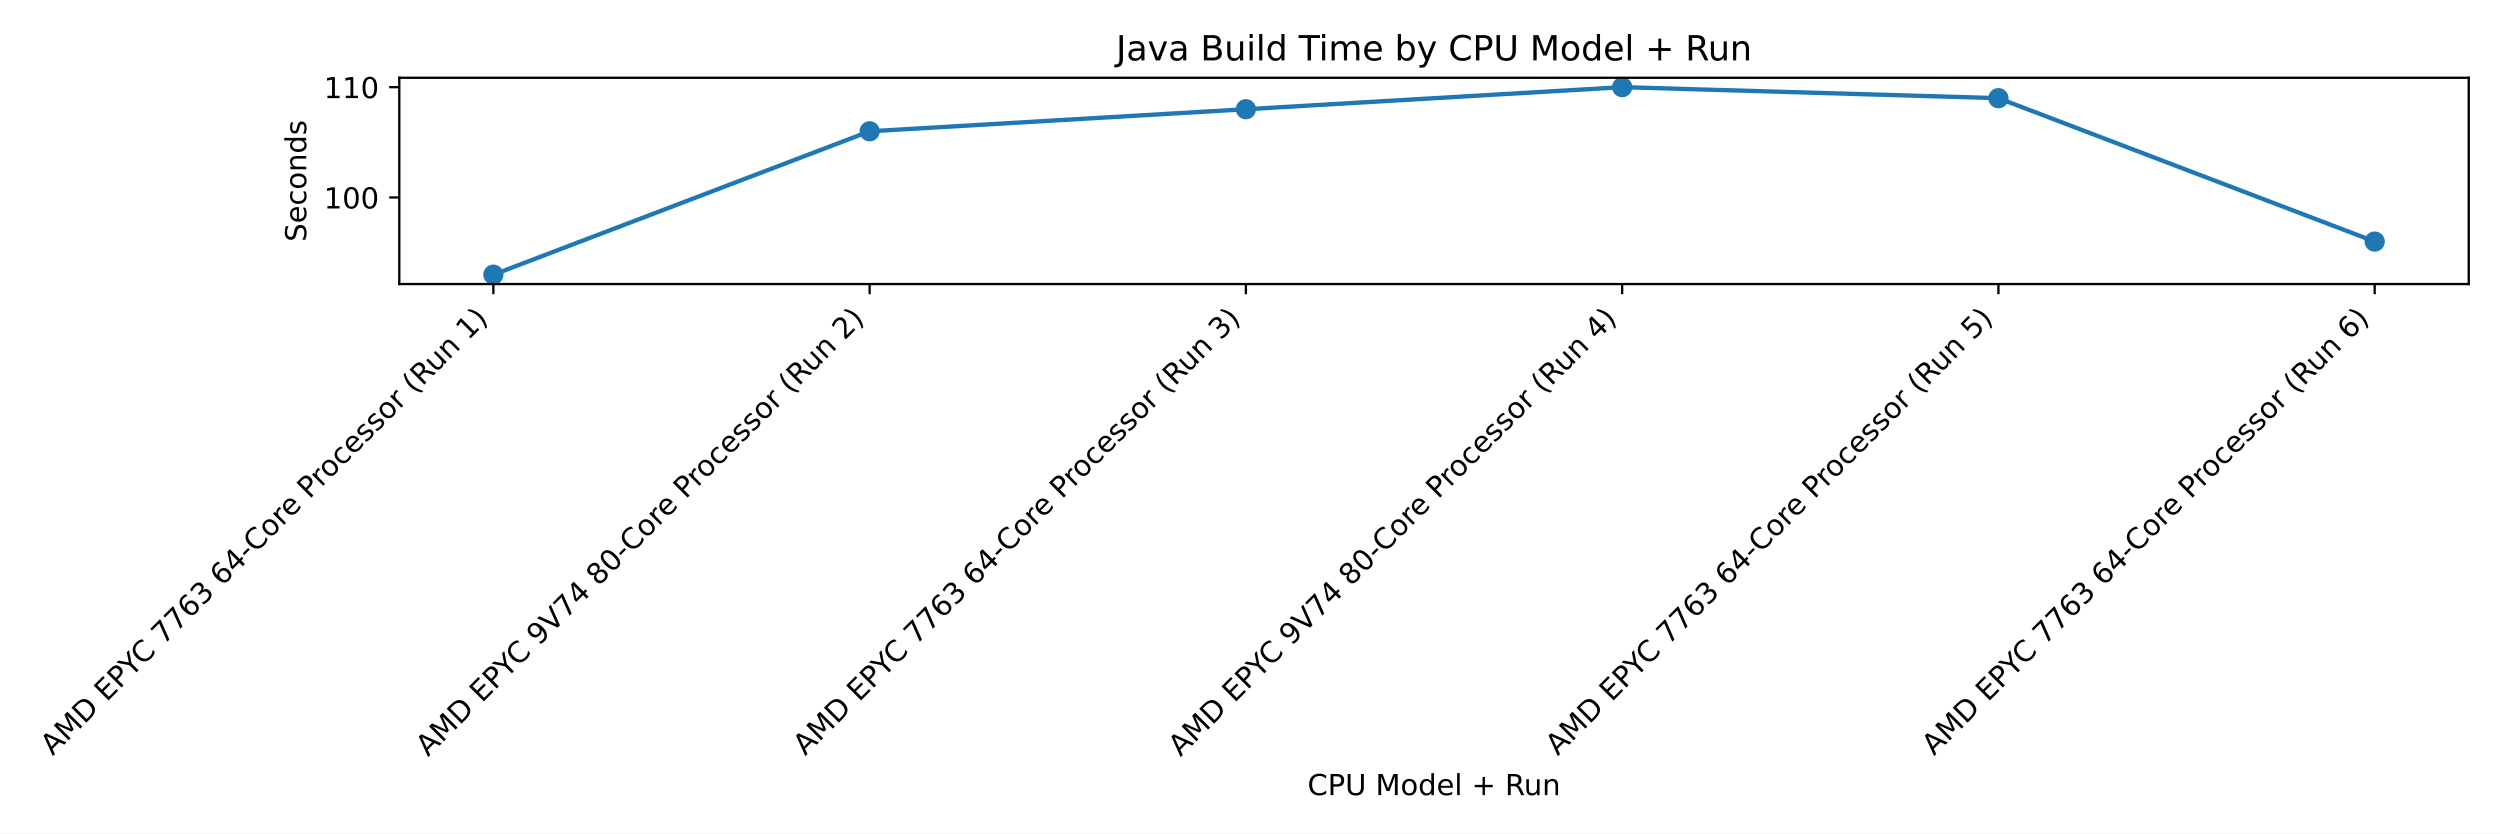
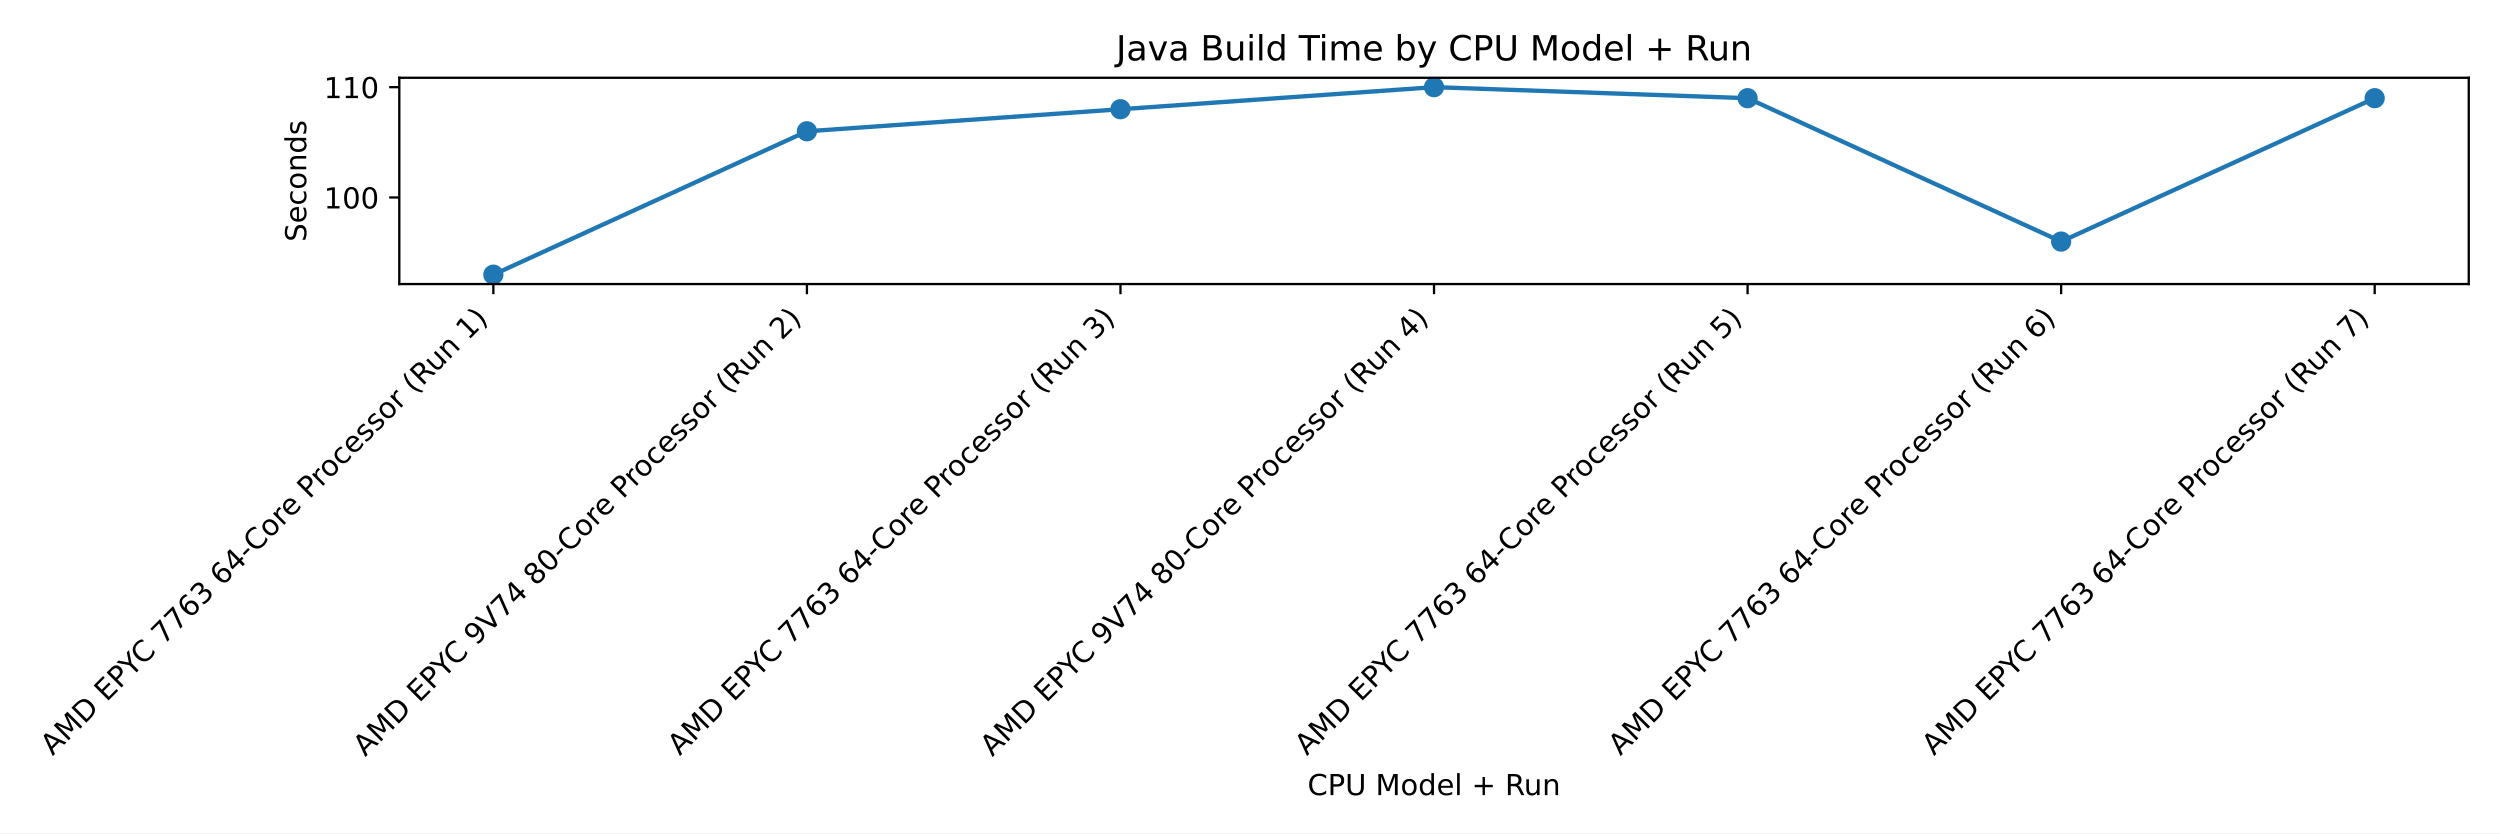
<svg xmlns="http://www.w3.org/2000/svg" xmlns:xlink="http://www.w3.org/1999/xlink" width="864pt" height="288pt" viewBox="0 0 864 288" version="1.1">
  <defs>
    <style type="text/css">*{stroke-linejoin: round; stroke-linecap: butt}</style>
  </defs>
  <g id="figure_1">
    <g id="patch_1">
      <path d="M 0 288  L 864 288  L 864 0  L 0 0  z " style="fill: #ffffff" />
    </g>
    <g id="axes_1">
      <g id="patch_2">
        <path d="M 137.999 98.166  L 853.2 98.166  L 853.2 26.88  L 137.999 26.88  z " style="fill: #ffffff" />
      </g>
      <g id="matplotlib.axis_1">
        <g id="xtick_1">
          <g id="line2d_1">
            <defs>
-               <path id="m5e89529967" d="M 0 0  L 0 3.5  " style="stroke: #000000; stroke-width: 0.8" />
+               <path id="mb662f428b8" d="M 0 0  L 0 3.5  " style="stroke: #000000; stroke-width: 0.8" />
            </defs>
            <g>
-               <use xlink:href="#m5e89529967" x="170.508" y="98.166" style="stroke: #000000; stroke-width: 0.8" />
+               <use xlink:href="#mb662f428b8" x="170.508" y="98.166" style="stroke: #000000; stroke-width: 0.8" />
            </g>
          </g>
          <g id="text_1">
            <g transform="translate(18.19508 261.3818) rotate(-45) scale(0.1 -0.1)">
              <defs>
                <path id="DejaVuSans-41" d="M 2188 4044  L 1331 1722  L 3047 1722  L 2188 4044  z M 1831 4666  L 2547 4666  L 4325 0  L 3669 0  L 3244 1197  L 1141 1197  L 716 0  L 50 0  L 1831 4666  z " transform="scale(0.015625)" />
                <path id="DejaVuSans-4d" d="M 628 4666  L 1569 4666  L 2759 1491  L 3956 4666  L 4897 4666  L 4897 0  L 4281 0  L 4281 4097  L 3078 897  L 2444 897  L 1241 4097  L 1241 0  L 628 0  L 628 4666  z " transform="scale(0.015625)" />
                <path id="DejaVuSans-44" d="M 1259 4147  L 1259 519  L 2022 519  Q 2988 519 3436 956  Q 3884 1394 3884 2338  Q 3884 3275 3436 3711  Q 2988 4147 2022 4147  L 1259 4147  z M 628 4666  L 1925 4666  Q 3281 4666 3915 4102  Q 4550 3538 4550 2338  Q 4550 1131 3912 565  Q 3275 0 1925 0  L 628 0  L 628 4666  z " transform="scale(0.015625)" />
                <path id="DejaVuSans-20" transform="scale(0.015625)" />
                <path id="DejaVuSans-45" d="M 628 4666  L 3578 4666  L 3578 4134  L 1259 4134  L 1259 2753  L 3481 2753  L 3481 2222  L 1259 2222  L 1259 531  L 3634 531  L 3634 0  L 628 0  L 628 4666  z " transform="scale(0.015625)" />
                <path id="DejaVuSans-50" d="M 1259 4147  L 1259 2394  L 2053 2394  Q 2494 2394 2734 2622  Q 2975 2850 2975 3272  Q 2975 3691 2734 3919  Q 2494 4147 2053 4147  L 1259 4147  z M 628 4666  L 2053 4666  Q 2838 4666 3239 4311  Q 3641 3956 3641 3272  Q 3641 2581 3239 2228  Q 2838 1875 2053 1875  L 1259 1875  L 1259 0  L 628 0  L 628 4666  z " transform="scale(0.015625)" />
                <path id="DejaVuSans-59" d="M -13 4666  L 666 4666  L 1959 2747  L 3244 4666  L 3922 4666  L 2272 2222  L 2272 0  L 1638 0  L 1638 2222  L -13 4666  z " transform="scale(0.015625)" />
                <path id="DejaVuSans-43" d="M 4122 4306  L 4122 3641  Q 3803 3938 3442 4084  Q 3081 4231 2675 4231  Q 1875 4231 1450 3742  Q 1025 3253 1025 2328  Q 1025 1406 1450 917  Q 1875 428 2675 428  Q 3081 428 3442 575  Q 3803 722 4122 1019  L 4122 359  Q 3791 134 3420 21  Q 3050 -91 2638 -91  Q 1578 -91 968 557  Q 359 1206 359 2328  Q 359 3453 968 4101  Q 1578 4750 2638 4750  Q 3056 4750 3426 4639  Q 3797 4528 4122 4306  z " transform="scale(0.015625)" />
                <path id="DejaVuSans-37" d="M 525 4666  L 3525 4666  L 3525 4397  L 1831 0  L 1172 0  L 2766 4134  L 525 4134  L 525 4666  z " transform="scale(0.015625)" />
                <path id="DejaVuSans-36" d="M 2113 2584  Q 1688 2584 1439 2293  Q 1191 2003 1191 1497  Q 1191 994 1439 701  Q 1688 409 2113 409  Q 2538 409 2786 701  Q 3034 994 3034 1497  Q 3034 2003 2786 2293  Q 2538 2584 2113 2584  z M 3366 4563  L 3366 3988  Q 3128 4100 2886 4159  Q 2644 4219 2406 4219  Q 1781 4219 1451 3797  Q 1122 3375 1075 2522  Q 1259 2794 1537 2939  Q 1816 3084 2150 3084  Q 2853 3084 3261 2657  Q 3669 2231 3669 1497  Q 3669 778 3244 343  Q 2819 -91 2113 -91  Q 1303 -91 875 529  Q 447 1150 447 2328  Q 447 3434 972 4092  Q 1497 4750 2381 4750  Q 2619 4750 2861 4703  Q 3103 4656 3366 4563  z " transform="scale(0.015625)" />
                <path id="DejaVuSans-33" d="M 2597 2516  Q 3050 2419 3304 2112  Q 3559 1806 3559 1356  Q 3559 666 3084 287  Q 2609 -91 1734 -91  Q 1441 -91 1130 -33  Q 819 25 488 141  L 488 750  Q 750 597 1062 519  Q 1375 441 1716 441  Q 2309 441 2620 675  Q 2931 909 2931 1356  Q 2931 1769 2642 2001  Q 2353 2234 1838 2234  L 1294 2234  L 1294 2753  L 1863 2753  Q 2328 2753 2575 2939  Q 2822 3125 2822 3475  Q 2822 3834 2567 4026  Q 2313 4219 1838 4219  Q 1578 4219 1281 4162  Q 984 4106 628 3988  L 628 4550  Q 988 4650 1302 4700  Q 1616 4750 1894 4750  Q 2613 4750 3031 4423  Q 3450 4097 3450 3541  Q 3450 3153 3228 2886  Q 3006 2619 2597 2516  z " transform="scale(0.015625)" />
                <path id="DejaVuSans-34" d="M 2419 4116  L 825 1625  L 2419 1625  L 2419 4116  z M 2253 4666  L 3047 4666  L 3047 1625  L 3713 1625  L 3713 1100  L 3047 1100  L 3047 0  L 2419 0  L 2419 1100  L 313 1100  L 313 1709  L 2253 4666  z " transform="scale(0.015625)" />
                <path id="DejaVuSans-2d" d="M 313 2009  L 1997 2009  L 1997 1497  L 313 1497  L 313 2009  z " transform="scale(0.015625)" />
                <path id="DejaVuSans-6f" d="M 1959 3097  Q 1497 3097 1228 2736  Q 959 2375 959 1747  Q 959 1119 1226 758  Q 1494 397 1959 397  Q 2419 397 2687 759  Q 2956 1122 2956 1747  Q 2956 2369 2687 2733  Q 2419 3097 1959 3097  z M 1959 3584  Q 2709 3584 3137 3096  Q 3566 2609 3566 1747  Q 3566 888 3137 398  Q 2709 -91 1959 -91  Q 1206 -91 779 398  Q 353 888 353 1747  Q 353 2609 779 3096  Q 1206 3584 1959 3584  z " transform="scale(0.015625)" />
                <path id="DejaVuSans-72" d="M 2631 2963  Q 2534 3019 2420 3045  Q 2306 3072 2169 3072  Q 1681 3072 1420 2755  Q 1159 2438 1159 1844  L 1159 0  L 581 0  L 581 3500  L 1159 3500  L 1159 2956  Q 1341 3275 1631 3429  Q 1922 3584 2338 3584  Q 2397 3584 2469 3576  Q 2541 3569 2628 3553  L 2631 2963  z " transform="scale(0.015625)" />
                <path id="DejaVuSans-65" d="M 3597 1894  L 3597 1613  L 953 1613  Q 991 1019 1311 708  Q 1631 397 2203 397  Q 2534 397 2845 478  Q 3156 559 3463 722  L 3463 178  Q 3153 47 2828 -22  Q 2503 -91 2169 -91  Q 1331 -91 842 396  Q 353 884 353 1716  Q 353 2575 817 3079  Q 1281 3584 2069 3584  Q 2775 3584 3186 3129  Q 3597 2675 3597 1894  z M 3022 2063  Q 3016 2534 2758 2815  Q 2500 3097 2075 3097  Q 1594 3097 1305 2825  Q 1016 2553 972 2059  L 3022 2063  z " transform="scale(0.015625)" />
                <path id="DejaVuSans-63" d="M 3122 3366  L 3122 2828  Q 2878 2963 2633 3030  Q 2388 3097 2138 3097  Q 1578 3097 1268 2742  Q 959 2388 959 1747  Q 959 1106 1268 751  Q 1578 397 2138 397  Q 2388 397 2633 464  Q 2878 531 3122 666  L 3122 134  Q 2881 22 2623 -34  Q 2366 -91 2075 -91  Q 1284 -91 818 406  Q 353 903 353 1747  Q 353 2603 823 3093  Q 1294 3584 2113 3584  Q 2378 3584 2631 3529  Q 2884 3475 3122 3366  z " transform="scale(0.015625)" />
                <path id="DejaVuSans-73" d="M 2834 3397  L 2834 2853  Q 2591 2978 2328 3040  Q 2066 3103 1784 3103  Q 1356 3103 1142 2972  Q 928 2841 928 2578  Q 928 2378 1081 2264  Q 1234 2150 1697 2047  L 1894 2003  Q 2506 1872 2764 1633  Q 3022 1394 3022 966  Q 3022 478 2636 193  Q 2250 -91 1575 -91  Q 1294 -91 989 -36  Q 684 19 347 128  L 347 722  Q 666 556 975 473  Q 1284 391 1588 391  Q 1994 391 2212 530  Q 2431 669 2431 922  Q 2431 1156 2273 1281  Q 2116 1406 1581 1522  L 1381 1569  Q 847 1681 609 1914  Q 372 2147 372 2553  Q 372 3047 722 3315  Q 1072 3584 1716 3584  Q 2034 3584 2315 3537  Q 2597 3491 2834 3397  z " transform="scale(0.015625)" />
                <path id="DejaVuSans-28" d="M 1984 4856  Q 1566 4138 1362 3434  Q 1159 2731 1159 2009  Q 1159 1288 1364 580  Q 1569 -128 1984 -844  L 1484 -844  Q 1016 -109 783 600  Q 550 1309 550 2009  Q 550 2706 781 3412  Q 1013 4119 1484 4856  L 1984 4856  z " transform="scale(0.015625)" />
                <path id="DejaVuSans-52" d="M 2841 2188  Q 3044 2119 3236 1894  Q 3428 1669 3622 1275  L 4263 0  L 3584 0  L 2988 1197  Q 2756 1666 2539 1819  Q 2322 1972 1947 1972  L 1259 1972  L 1259 0  L 628 0  L 628 4666  L 2053 4666  Q 2853 4666 3247 4331  Q 3641 3997 3641 3322  Q 3641 2881 3436 2590  Q 3231 2300 2841 2188  z M 1259 4147  L 1259 2491  L 2053 2491  Q 2509 2491 2742 2702  Q 2975 2913 2975 3322  Q 2975 3731 2742 3939  Q 2509 4147 2053 4147  L 1259 4147  z " transform="scale(0.015625)" />
                <path id="DejaVuSans-75" d="M 544 1381  L 544 3500  L 1119 3500  L 1119 1403  Q 1119 906 1312 657  Q 1506 409 1894 409  Q 2359 409 2629 706  Q 2900 1003 2900 1516  L 2900 3500  L 3475 3500  L 3475 0  L 2900 0  L 2900 538  Q 2691 219 2414 64  Q 2138 -91 1772 -91  Q 1169 -91 856 284  Q 544 659 544 1381  z M 1991 3584  L 1991 3584  z " transform="scale(0.015625)" />
                <path id="DejaVuSans-6e" d="M 3513 2113  L 3513 0  L 2938 0  L 2938 2094  Q 2938 2591 2744 2837  Q 2550 3084 2163 3084  Q 1697 3084 1428 2787  Q 1159 2491 1159 1978  L 1159 0  L 581 0  L 581 3500  L 1159 3500  L 1159 2956  Q 1366 3272 1645 3428  Q 1925 3584 2291 3584  Q 2894 3584 3203 3211  Q 3513 2838 3513 2113  z " transform="scale(0.015625)" />
                <path id="DejaVuSans-31" d="M 794 531  L 1825 531  L 1825 4091  L 703 3866  L 703 4441  L 1819 4666  L 2450 4666  L 2450 531  L 3481 531  L 3481 0  L 794 0  L 794 531  z " transform="scale(0.015625)" />
                <path id="DejaVuSans-29" d="M 513 4856  L 1013 4856  Q 1481 4119 1714 3412  Q 1947 2706 1947 2009  Q 1947 1309 1714 600  Q 1481 -109 1013 -844  L 513 -844  Q 928 -128 1133 580  Q 1338 1288 1338 2009  Q 1338 2731 1133 3434  Q 928 4138 513 4856  z " transform="scale(0.015625)" />
              </defs>
              <use xlink:href="#DejaVuSans-41" />
              <use xlink:href="#DejaVuSans-4d" transform="translate(68.4082 0)" />
              <use xlink:href="#DejaVuSans-44" transform="translate(154.6875 0)" />
              <use xlink:href="#DejaVuSans-20" transform="translate(231.6895 0)" />
              <use xlink:href="#DejaVuSans-45" transform="translate(263.4766 0)" />
              <use xlink:href="#DejaVuSans-50" transform="translate(326.6602 0)" />
              <use xlink:href="#DejaVuSans-59" transform="translate(384.7129 0)" />
              <use xlink:href="#DejaVuSans-43" transform="translate(440.2969 0)" />
              <use xlink:href="#DejaVuSans-20" transform="translate(510.1211 0)" />
              <use xlink:href="#DejaVuSans-37" transform="translate(541.9082 0)" />
              <use xlink:href="#DejaVuSans-37" transform="translate(605.5312 0)" />
              <use xlink:href="#DejaVuSans-36" transform="translate(669.1543 0)" />
              <use xlink:href="#DejaVuSans-33" transform="translate(732.7773 0)" />
              <use xlink:href="#DejaVuSans-20" transform="translate(796.4004 0)" />
              <use xlink:href="#DejaVuSans-36" transform="translate(828.1875 0)" />
              <use xlink:href="#DejaVuSans-34" transform="translate(891.8105 0)" />
              <use xlink:href="#DejaVuSans-2d" transform="translate(955.4336 0)" />
              <use xlink:href="#DejaVuSans-43" transform="translate(991.5176 0)" />
              <use xlink:href="#DejaVuSans-6f" transform="translate(1061.342 0)" />
              <use xlink:href="#DejaVuSans-72" transform="translate(1122.523 0)" />
              <use xlink:href="#DejaVuSans-65" transform="translate(1161.387 0)" />
              <use xlink:href="#DejaVuSans-20" transform="translate(1222.91 0)" />
              <use xlink:href="#DejaVuSans-50" transform="translate(1254.697 0)" />
              <use xlink:href="#DejaVuSans-72" transform="translate(1313.25 0)" />
              <use xlink:href="#DejaVuSans-6f" transform="translate(1352.113 0)" />
              <use xlink:href="#DejaVuSans-63" transform="translate(1413.295 0)" />
              <use xlink:href="#DejaVuSans-65" transform="translate(1468.275 0)" />
              <use xlink:href="#DejaVuSans-73" transform="translate(1529.799 0)" />
              <use xlink:href="#DejaVuSans-73" transform="translate(1581.898 0)" />
              <use xlink:href="#DejaVuSans-6f" transform="translate(1633.998 0)" />
              <use xlink:href="#DejaVuSans-72" transform="translate(1695.18 0)" />
              <use xlink:href="#DejaVuSans-20" transform="translate(1736.293 0)" />
              <use xlink:href="#DejaVuSans-28" transform="translate(1768.08 0)" />
              <use xlink:href="#DejaVuSans-52" transform="translate(1807.094 0)" />
              <use xlink:href="#DejaVuSans-75" transform="translate(1872.076 0)" />
              <use xlink:href="#DejaVuSans-6e" transform="translate(1935.455 0)" />
              <use xlink:href="#DejaVuSans-20" transform="translate(1998.834 0)" />
              <use xlink:href="#DejaVuSans-31" transform="translate(2030.621 0)" />
              <use xlink:href="#DejaVuSans-29" transform="translate(2094.244 0)" />
            </g>
          </g>
        </g>
        <g id="xtick_2">
          <g id="line2d_2">
            <g>
-               <use xlink:href="#m5e89529967" x="300.545" y="98.166" style="stroke: #000000; stroke-width: 0.8" />
+               <use xlink:href="#mb662f428b8" x="278.872" y="98.166" style="stroke: #000000; stroke-width: 0.8" />
            </g>
          </g>
          <g id="text_2">
-             <g transform="translate(147.8935 261.7199) rotate(-45) scale(0.1 -0.1)">
+             <g transform="translate(126.2208 261.7199) rotate(-45) scale(0.1 -0.1)">
              <defs>
                <path id="DejaVuSans-39" d="M 703 97  L 703 672  Q 941 559 1184 500  Q 1428 441 1663 441  Q 2288 441 2617 861  Q 2947 1281 2994 2138  Q 2813 1869 2534 1725  Q 2256 1581 1919 1581  Q 1219 1581 811 2004  Q 403 2428 403 3163  Q 403 3881 828 4315  Q 1253 4750 1959 4750  Q 2769 4750 3195 4129  Q 3622 3509 3622 2328  Q 3622 1225 3098 567  Q 2575 -91 1691 -91  Q 1453 -91 1209 -44  Q 966 3 703 97  z M 1959 2075  Q 2384 2075 2632 2365  Q 2881 2656 2881 3163  Q 2881 3666 2632 3958  Q 2384 4250 1959 4250  Q 1534 4250 1286 3958  Q 1038 3666 1038 3163  Q 1038 2656 1286 2365  Q 1534 2075 1959 2075  z " transform="scale(0.015625)" />
                <path id="DejaVuSans-56" d="M 1831 0  L 50 4666  L 709 4666  L 2188 738  L 3669 4666  L 4325 4666  L 2547 0  L 1831 0  z " transform="scale(0.015625)" />
                <path id="DejaVuSans-38" d="M 2034 2216  Q 1584 2216 1326 1975  Q 1069 1734 1069 1313  Q 1069 891 1326 650  Q 1584 409 2034 409  Q 2484 409 2743 651  Q 3003 894 3003 1313  Q 3003 1734 2745 1975  Q 2488 2216 2034 2216  z M 1403 2484  Q 997 2584 770 2862  Q 544 3141 544 3541  Q 544 4100 942 4425  Q 1341 4750 2034 4750  Q 2731 4750 3128 4425  Q 3525 4100 3525 3541  Q 3525 3141 3298 2862  Q 3072 2584 2669 2484  Q 3125 2378 3379 2068  Q 3634 1759 3634 1313  Q 3634 634 3220 271  Q 2806 -91 2034 -91  Q 1263 -91 848 271  Q 434 634 434 1313  Q 434 1759 690 2068  Q 947 2378 1403 2484  z M 1172 3481  Q 1172 3119 1398 2916  Q 1625 2713 2034 2713  Q 2441 2713 2670 2916  Q 2900 3119 2900 3481  Q 2900 3844 2670 4047  Q 2441 4250 2034 4250  Q 1625 4250 1398 4047  Q 1172 3844 1172 3481  z " transform="scale(0.015625)" />
                <path id="DejaVuSans-30" d="M 2034 4250  Q 1547 4250 1301 3770  Q 1056 3291 1056 2328  Q 1056 1369 1301 889  Q 1547 409 2034 409  Q 2525 409 2770 889  Q 3016 1369 3016 2328  Q 3016 3291 2770 3770  Q 2525 4250 2034 4250  z M 2034 4750  Q 2819 4750 3233 4129  Q 3647 3509 3647 2328  Q 3647 1150 3233 529  Q 2819 -91 2034 -91  Q 1250 -91 836 529  Q 422 1150 422 2328  Q 422 3509 836 4129  Q 1250 4750 2034 4750  z " transform="scale(0.015625)" />
                <path id="DejaVuSans-32" d="M 1228 531  L 3431 531  L 3431 0  L 469 0  L 469 531  Q 828 903 1448 1529  Q 2069 2156 2228 2338  Q 2531 2678 2651 2914  Q 2772 3150 2772 3378  Q 2772 3750 2511 3984  Q 2250 4219 1831 4219  Q 1534 4219 1204 4116  Q 875 4013 500 3803  L 500 4441  Q 881 4594 1212 4672  Q 1544 4750 1819 4750  Q 2544 4750 2975 4387  Q 3406 4025 3406 3419  Q 3406 3131 3298 2873  Q 3191 2616 2906 2266  Q 2828 2175 2409 1742  Q 1991 1309 1228 531  z " transform="scale(0.015625)" />
              </defs>
              <use xlink:href="#DejaVuSans-41" />
              <use xlink:href="#DejaVuSans-4d" transform="translate(68.4082 0)" />
              <use xlink:href="#DejaVuSans-44" transform="translate(154.6875 0)" />
              <use xlink:href="#DejaVuSans-20" transform="translate(231.6895 0)" />
              <use xlink:href="#DejaVuSans-45" transform="translate(263.4766 0)" />
              <use xlink:href="#DejaVuSans-50" transform="translate(326.6602 0)" />
              <use xlink:href="#DejaVuSans-59" transform="translate(384.7129 0)" />
              <use xlink:href="#DejaVuSans-43" transform="translate(440.2969 0)" />
              <use xlink:href="#DejaVuSans-20" transform="translate(510.1211 0)" />
              <use xlink:href="#DejaVuSans-39" transform="translate(541.9082 0)" />
              <use xlink:href="#DejaVuSans-56" transform="translate(605.5312 0)" />
              <use xlink:href="#DejaVuSans-37" transform="translate(673.9395 0)" />
              <use xlink:href="#DejaVuSans-34" transform="translate(737.5625 0)" />
              <use xlink:href="#DejaVuSans-20" transform="translate(801.1855 0)" />
              <use xlink:href="#DejaVuSans-38" transform="translate(832.9727 0)" />
              <use xlink:href="#DejaVuSans-30" transform="translate(896.5957 0)" />
              <use xlink:href="#DejaVuSans-2d" transform="translate(960.2188 0)" />
              <use xlink:href="#DejaVuSans-43" transform="translate(996.3027 0)" />
              <use xlink:href="#DejaVuSans-6f" transform="translate(1066.127 0)" />
              <use xlink:href="#DejaVuSans-72" transform="translate(1127.309 0)" />
              <use xlink:href="#DejaVuSans-65" transform="translate(1166.172 0)" />
              <use xlink:href="#DejaVuSans-20" transform="translate(1227.695 0)" />
              <use xlink:href="#DejaVuSans-50" transform="translate(1259.482 0)" />
              <use xlink:href="#DejaVuSans-72" transform="translate(1318.035 0)" />
              <use xlink:href="#DejaVuSans-6f" transform="translate(1356.898 0)" />
              <use xlink:href="#DejaVuSans-63" transform="translate(1418.08 0)" />
              <use xlink:href="#DejaVuSans-65" transform="translate(1473.061 0)" />
              <use xlink:href="#DejaVuSans-73" transform="translate(1534.584 0)" />
              <use xlink:href="#DejaVuSans-73" transform="translate(1586.684 0)" />
              <use xlink:href="#DejaVuSans-6f" transform="translate(1638.783 0)" />
              <use xlink:href="#DejaVuSans-72" transform="translate(1699.965 0)" />
              <use xlink:href="#DejaVuSans-20" transform="translate(1741.078 0)" />
              <use xlink:href="#DejaVuSans-28" transform="translate(1772.865 0)" />
              <use xlink:href="#DejaVuSans-52" transform="translate(1811.879 0)" />
              <use xlink:href="#DejaVuSans-75" transform="translate(1876.861 0)" />
              <use xlink:href="#DejaVuSans-6e" transform="translate(1940.24 0)" />
              <use xlink:href="#DejaVuSans-20" transform="translate(2003.619 0)" />
              <use xlink:href="#DejaVuSans-32" transform="translate(2035.406 0)" />
              <use xlink:href="#DejaVuSans-29" transform="translate(2099.029 0)" />
            </g>
          </g>
        </g>
        <g id="xtick_3">
          <g id="line2d_3">
            <g>
-               <use xlink:href="#m5e89529967" x="430.581" y="98.166" style="stroke: #000000; stroke-width: 0.8" />
+               <use xlink:href="#mb662f428b8" x="387.236" y="98.166" style="stroke: #000000; stroke-width: 0.8" />
            </g>
          </g>
          <g id="text_3">
-             <g transform="translate(278.2682 261.3818) rotate(-45) scale(0.1 -0.1)">
+             <g transform="translate(234.9227 261.3818) rotate(-45) scale(0.1 -0.1)">
              <use xlink:href="#DejaVuSans-41" />
              <use xlink:href="#DejaVuSans-4d" transform="translate(68.4082 0)" />
              <use xlink:href="#DejaVuSans-44" transform="translate(154.6875 0)" />
              <use xlink:href="#DejaVuSans-20" transform="translate(231.6895 0)" />
              <use xlink:href="#DejaVuSans-45" transform="translate(263.4766 0)" />
              <use xlink:href="#DejaVuSans-50" transform="translate(326.6602 0)" />
              <use xlink:href="#DejaVuSans-59" transform="translate(384.7129 0)" />
              <use xlink:href="#DejaVuSans-43" transform="translate(440.2969 0)" />
              <use xlink:href="#DejaVuSans-20" transform="translate(510.1211 0)" />
              <use xlink:href="#DejaVuSans-37" transform="translate(541.9082 0)" />
              <use xlink:href="#DejaVuSans-37" transform="translate(605.5312 0)" />
              <use xlink:href="#DejaVuSans-36" transform="translate(669.1543 0)" />
              <use xlink:href="#DejaVuSans-33" transform="translate(732.7773 0)" />
              <use xlink:href="#DejaVuSans-20" transform="translate(796.4004 0)" />
              <use xlink:href="#DejaVuSans-36" transform="translate(828.1875 0)" />
              <use xlink:href="#DejaVuSans-34" transform="translate(891.8105 0)" />
              <use xlink:href="#DejaVuSans-2d" transform="translate(955.4336 0)" />
              <use xlink:href="#DejaVuSans-43" transform="translate(991.5176 0)" />
              <use xlink:href="#DejaVuSans-6f" transform="translate(1061.342 0)" />
              <use xlink:href="#DejaVuSans-72" transform="translate(1122.523 0)" />
              <use xlink:href="#DejaVuSans-65" transform="translate(1161.387 0)" />
              <use xlink:href="#DejaVuSans-20" transform="translate(1222.91 0)" />
              <use xlink:href="#DejaVuSans-50" transform="translate(1254.697 0)" />
              <use xlink:href="#DejaVuSans-72" transform="translate(1313.25 0)" />
              <use xlink:href="#DejaVuSans-6f" transform="translate(1352.113 0)" />
              <use xlink:href="#DejaVuSans-63" transform="translate(1413.295 0)" />
              <use xlink:href="#DejaVuSans-65" transform="translate(1468.275 0)" />
              <use xlink:href="#DejaVuSans-73" transform="translate(1529.799 0)" />
              <use xlink:href="#DejaVuSans-73" transform="translate(1581.898 0)" />
              <use xlink:href="#DejaVuSans-6f" transform="translate(1633.998 0)" />
              <use xlink:href="#DejaVuSans-72" transform="translate(1695.18 0)" />
              <use xlink:href="#DejaVuSans-20" transform="translate(1736.293 0)" />
              <use xlink:href="#DejaVuSans-28" transform="translate(1768.08 0)" />
              <use xlink:href="#DejaVuSans-52" transform="translate(1807.094 0)" />
              <use xlink:href="#DejaVuSans-75" transform="translate(1872.076 0)" />
              <use xlink:href="#DejaVuSans-6e" transform="translate(1935.455 0)" />
              <use xlink:href="#DejaVuSans-20" transform="translate(1998.834 0)" />
              <use xlink:href="#DejaVuSans-33" transform="translate(2030.621 0)" />
              <use xlink:href="#DejaVuSans-29" transform="translate(2094.244 0)" />
            </g>
          </g>
        </g>
        <g id="xtick_4">
          <g id="line2d_4">
            <g>
-               <use xlink:href="#m5e89529967" x="560.618" y="98.166" style="stroke: #000000; stroke-width: 0.8" />
+               <use xlink:href="#mb662f428b8" x="495.599" y="98.166" style="stroke: #000000; stroke-width: 0.8" />
            </g>
          </g>
          <g id="text_4">
-             <g transform="translate(407.9667 261.7199) rotate(-45) scale(0.1 -0.1)">
+             <g transform="translate(342.9484 261.7199) rotate(-45) scale(0.1 -0.1)">
              <use xlink:href="#DejaVuSans-41" />
              <use xlink:href="#DejaVuSans-4d" transform="translate(68.4082 0)" />
              <use xlink:href="#DejaVuSans-44" transform="translate(154.6875 0)" />
              <use xlink:href="#DejaVuSans-20" transform="translate(231.6895 0)" />
              <use xlink:href="#DejaVuSans-45" transform="translate(263.4766 0)" />
              <use xlink:href="#DejaVuSans-50" transform="translate(326.6602 0)" />
              <use xlink:href="#DejaVuSans-59" transform="translate(384.7129 0)" />
              <use xlink:href="#DejaVuSans-43" transform="translate(440.2969 0)" />
              <use xlink:href="#DejaVuSans-20" transform="translate(510.1211 0)" />
              <use xlink:href="#DejaVuSans-39" transform="translate(541.9082 0)" />
              <use xlink:href="#DejaVuSans-56" transform="translate(605.5312 0)" />
              <use xlink:href="#DejaVuSans-37" transform="translate(673.9395 0)" />
              <use xlink:href="#DejaVuSans-34" transform="translate(737.5625 0)" />
              <use xlink:href="#DejaVuSans-20" transform="translate(801.1855 0)" />
              <use xlink:href="#DejaVuSans-38" transform="translate(832.9727 0)" />
              <use xlink:href="#DejaVuSans-30" transform="translate(896.5957 0)" />
              <use xlink:href="#DejaVuSans-2d" transform="translate(960.2188 0)" />
              <use xlink:href="#DejaVuSans-43" transform="translate(996.3027 0)" />
              <use xlink:href="#DejaVuSans-6f" transform="translate(1066.127 0)" />
              <use xlink:href="#DejaVuSans-72" transform="translate(1127.309 0)" />
              <use xlink:href="#DejaVuSans-65" transform="translate(1166.172 0)" />
              <use xlink:href="#DejaVuSans-20" transform="translate(1227.695 0)" />
              <use xlink:href="#DejaVuSans-50" transform="translate(1259.482 0)" />
              <use xlink:href="#DejaVuSans-72" transform="translate(1318.035 0)" />
              <use xlink:href="#DejaVuSans-6f" transform="translate(1356.898 0)" />
              <use xlink:href="#DejaVuSans-63" transform="translate(1418.08 0)" />
              <use xlink:href="#DejaVuSans-65" transform="translate(1473.061 0)" />
              <use xlink:href="#DejaVuSans-73" transform="translate(1534.584 0)" />
              <use xlink:href="#DejaVuSans-73" transform="translate(1586.684 0)" />
              <use xlink:href="#DejaVuSans-6f" transform="translate(1638.783 0)" />
              <use xlink:href="#DejaVuSans-72" transform="translate(1699.965 0)" />
              <use xlink:href="#DejaVuSans-20" transform="translate(1741.078 0)" />
              <use xlink:href="#DejaVuSans-28" transform="translate(1772.865 0)" />
              <use xlink:href="#DejaVuSans-52" transform="translate(1811.879 0)" />
              <use xlink:href="#DejaVuSans-75" transform="translate(1876.861 0)" />
              <use xlink:href="#DejaVuSans-6e" transform="translate(1940.24 0)" />
              <use xlink:href="#DejaVuSans-20" transform="translate(2003.619 0)" />
              <use xlink:href="#DejaVuSans-34" transform="translate(2035.406 0)" />
              <use xlink:href="#DejaVuSans-29" transform="translate(2099.029 0)" />
            </g>
          </g>
        </g>
        <g id="xtick_5">
          <g id="line2d_5">
            <g>
-               <use xlink:href="#m5e89529967" x="690.654" y="98.166" style="stroke: #000000; stroke-width: 0.8" />
+               <use xlink:href="#mb662f428b8" x="603.963" y="98.166" style="stroke: #000000; stroke-width: 0.8" />
            </g>
          </g>
          <g id="text_5">
-             <g transform="translate(538.3413 261.3818) rotate(-45) scale(0.1 -0.1)">
+             <g transform="translate(451.6503 261.3818) rotate(-45) scale(0.1 -0.1)">
              <defs>
                <path id="DejaVuSans-35" d="M 691 4666  L 3169 4666  L 3169 4134  L 1269 4134  L 1269 2991  Q 1406 3038 1543 3061  Q 1681 3084 1819 3084  Q 2600 3084 3056 2656  Q 3513 2228 3513 1497  Q 3513 744 3044 326  Q 2575 -91 1722 -91  Q 1428 -91 1123 -41  Q 819 9 494 109  L 494 744  Q 775 591 1075 516  Q 1375 441 1709 441  Q 2250 441 2565 725  Q 2881 1009 2881 1497  Q 2881 1984 2565 2268  Q 2250 2553 1709 2553  Q 1456 2553 1204 2497  Q 953 2441 691 2322  L 691 4666  z " transform="scale(0.015625)" />
              </defs>
              <use xlink:href="#DejaVuSans-41" />
              <use xlink:href="#DejaVuSans-4d" transform="translate(68.4082 0)" />
              <use xlink:href="#DejaVuSans-44" transform="translate(154.6875 0)" />
              <use xlink:href="#DejaVuSans-20" transform="translate(231.6895 0)" />
              <use xlink:href="#DejaVuSans-45" transform="translate(263.4766 0)" />
              <use xlink:href="#DejaVuSans-50" transform="translate(326.6602 0)" />
              <use xlink:href="#DejaVuSans-59" transform="translate(384.7129 0)" />
              <use xlink:href="#DejaVuSans-43" transform="translate(440.2969 0)" />
              <use xlink:href="#DejaVuSans-20" transform="translate(510.1211 0)" />
              <use xlink:href="#DejaVuSans-37" transform="translate(541.9082 0)" />
              <use xlink:href="#DejaVuSans-37" transform="translate(605.5312 0)" />
              <use xlink:href="#DejaVuSans-36" transform="translate(669.1543 0)" />
              <use xlink:href="#DejaVuSans-33" transform="translate(732.7773 0)" />
              <use xlink:href="#DejaVuSans-20" transform="translate(796.4004 0)" />
              <use xlink:href="#DejaVuSans-36" transform="translate(828.1875 0)" />
              <use xlink:href="#DejaVuSans-34" transform="translate(891.8105 0)" />
              <use xlink:href="#DejaVuSans-2d" transform="translate(955.4336 0)" />
              <use xlink:href="#DejaVuSans-43" transform="translate(991.5176 0)" />
              <use xlink:href="#DejaVuSans-6f" transform="translate(1061.342 0)" />
              <use xlink:href="#DejaVuSans-72" transform="translate(1122.523 0)" />
              <use xlink:href="#DejaVuSans-65" transform="translate(1161.387 0)" />
              <use xlink:href="#DejaVuSans-20" transform="translate(1222.91 0)" />
              <use xlink:href="#DejaVuSans-50" transform="translate(1254.697 0)" />
              <use xlink:href="#DejaVuSans-72" transform="translate(1313.25 0)" />
              <use xlink:href="#DejaVuSans-6f" transform="translate(1352.113 0)" />
              <use xlink:href="#DejaVuSans-63" transform="translate(1413.295 0)" />
              <use xlink:href="#DejaVuSans-65" transform="translate(1468.275 0)" />
              <use xlink:href="#DejaVuSans-73" transform="translate(1529.799 0)" />
              <use xlink:href="#DejaVuSans-73" transform="translate(1581.898 0)" />
              <use xlink:href="#DejaVuSans-6f" transform="translate(1633.998 0)" />
              <use xlink:href="#DejaVuSans-72" transform="translate(1695.18 0)" />
              <use xlink:href="#DejaVuSans-20" transform="translate(1736.293 0)" />
              <use xlink:href="#DejaVuSans-28" transform="translate(1768.08 0)" />
              <use xlink:href="#DejaVuSans-52" transform="translate(1807.094 0)" />
              <use xlink:href="#DejaVuSans-75" transform="translate(1872.076 0)" />
              <use xlink:href="#DejaVuSans-6e" transform="translate(1935.455 0)" />
              <use xlink:href="#DejaVuSans-20" transform="translate(1998.834 0)" />
              <use xlink:href="#DejaVuSans-35" transform="translate(2030.621 0)" />
              <use xlink:href="#DejaVuSans-29" transform="translate(2094.244 0)" />
            </g>
          </g>
        </g>
        <g id="xtick_6">
          <g id="line2d_6">
            <g>
-               <use xlink:href="#m5e89529967" x="820.691" y="98.166" style="stroke: #000000; stroke-width: 0.8" />
+               <use xlink:href="#mb662f428b8" x="712.327" y="98.166" style="stroke: #000000; stroke-width: 0.8" />
            </g>
          </g>
          <g id="text_6">
-             <g transform="translate(668.3779 261.3818) rotate(-45) scale(0.1 -0.1)">
+             <g transform="translate(560.0141 261.3818) rotate(-45) scale(0.1 -0.1)">
              <use xlink:href="#DejaVuSans-41" />
              <use xlink:href="#DejaVuSans-4d" transform="translate(68.4082 0)" />
              <use xlink:href="#DejaVuSans-44" transform="translate(154.6875 0)" />
              <use xlink:href="#DejaVuSans-20" transform="translate(231.6895 0)" />
              <use xlink:href="#DejaVuSans-45" transform="translate(263.4766 0)" />
              <use xlink:href="#DejaVuSans-50" transform="translate(326.6602 0)" />
              <use xlink:href="#DejaVuSans-59" transform="translate(384.7129 0)" />
              <use xlink:href="#DejaVuSans-43" transform="translate(440.2969 0)" />
              <use xlink:href="#DejaVuSans-20" transform="translate(510.1211 0)" />
              <use xlink:href="#DejaVuSans-37" transform="translate(541.9082 0)" />
              <use xlink:href="#DejaVuSans-37" transform="translate(605.5312 0)" />
              <use xlink:href="#DejaVuSans-36" transform="translate(669.1543 0)" />
              <use xlink:href="#DejaVuSans-33" transform="translate(732.7773 0)" />
              <use xlink:href="#DejaVuSans-20" transform="translate(796.4004 0)" />
              <use xlink:href="#DejaVuSans-36" transform="translate(828.1875 0)" />
              <use xlink:href="#DejaVuSans-34" transform="translate(891.8105 0)" />
              <use xlink:href="#DejaVuSans-2d" transform="translate(955.4336 0)" />
              <use xlink:href="#DejaVuSans-43" transform="translate(991.5176 0)" />
              <use xlink:href="#DejaVuSans-6f" transform="translate(1061.342 0)" />
              <use xlink:href="#DejaVuSans-72" transform="translate(1122.523 0)" />
              <use xlink:href="#DejaVuSans-65" transform="translate(1161.387 0)" />
              <use xlink:href="#DejaVuSans-20" transform="translate(1222.91 0)" />
              <use xlink:href="#DejaVuSans-50" transform="translate(1254.697 0)" />
              <use xlink:href="#DejaVuSans-72" transform="translate(1313.25 0)" />
              <use xlink:href="#DejaVuSans-6f" transform="translate(1352.113 0)" />
              <use xlink:href="#DejaVuSans-63" transform="translate(1413.295 0)" />
              <use xlink:href="#DejaVuSans-65" transform="translate(1468.275 0)" />
              <use xlink:href="#DejaVuSans-73" transform="translate(1529.799 0)" />
              <use xlink:href="#DejaVuSans-73" transform="translate(1581.898 0)" />
              <use xlink:href="#DejaVuSans-6f" transform="translate(1633.998 0)" />
              <use xlink:href="#DejaVuSans-72" transform="translate(1695.18 0)" />
              <use xlink:href="#DejaVuSans-20" transform="translate(1736.293 0)" />
              <use xlink:href="#DejaVuSans-28" transform="translate(1768.08 0)" />
              <use xlink:href="#DejaVuSans-52" transform="translate(1807.094 0)" />
              <use xlink:href="#DejaVuSans-75" transform="translate(1872.076 0)" />
              <use xlink:href="#DejaVuSans-6e" transform="translate(1935.455 0)" />
              <use xlink:href="#DejaVuSans-20" transform="translate(1998.834 0)" />
              <use xlink:href="#DejaVuSans-36" transform="translate(2030.621 0)" />
              <use xlink:href="#DejaVuSans-29" transform="translate(2094.244 0)" />
            </g>
          </g>
        </g>
-         <g id="text_7">
+         <g id="xtick_7">
+           <g id="line2d_7">
+             <g>
+               <use xlink:href="#mb662f428b8" x="820.691" y="98.166" style="stroke: #000000; stroke-width: 0.8" />
+             </g>
+           </g>
+           <g id="text_7">
+             <g transform="translate(668.3779 261.3818) rotate(-45) scale(0.1 -0.1)">
+               <use xlink:href="#DejaVuSans-41" />
+               <use xlink:href="#DejaVuSans-4d" transform="translate(68.4082 0)" />
+               <use xlink:href="#DejaVuSans-44" transform="translate(154.6875 0)" />
+               <use xlink:href="#DejaVuSans-20" transform="translate(231.6895 0)" />
+               <use xlink:href="#DejaVuSans-45" transform="translate(263.4766 0)" />
+               <use xlink:href="#DejaVuSans-50" transform="translate(326.6602 0)" />
+               <use xlink:href="#DejaVuSans-59" transform="translate(384.7129 0)" />
+               <use xlink:href="#DejaVuSans-43" transform="translate(440.2969 0)" />
+               <use xlink:href="#DejaVuSans-20" transform="translate(510.1211 0)" />
+               <use xlink:href="#DejaVuSans-37" transform="translate(541.9082 0)" />
+               <use xlink:href="#DejaVuSans-37" transform="translate(605.5312 0)" />
+               <use xlink:href="#DejaVuSans-36" transform="translate(669.1543 0)" />
+               <use xlink:href="#DejaVuSans-33" transform="translate(732.7773 0)" />
+               <use xlink:href="#DejaVuSans-20" transform="translate(796.4004 0)" />
+               <use xlink:href="#DejaVuSans-36" transform="translate(828.1875 0)" />
+               <use xlink:href="#DejaVuSans-34" transform="translate(891.8105 0)" />
+               <use xlink:href="#DejaVuSans-2d" transform="translate(955.4336 0)" />
+               <use xlink:href="#DejaVuSans-43" transform="translate(991.5176 0)" />
+               <use xlink:href="#DejaVuSans-6f" transform="translate(1061.342 0)" />
+               <use xlink:href="#DejaVuSans-72" transform="translate(1122.523 0)" />
+               <use xlink:href="#DejaVuSans-65" transform="translate(1161.387 0)" />
+               <use xlink:href="#DejaVuSans-20" transform="translate(1222.91 0)" />
+               <use xlink:href="#DejaVuSans-50" transform="translate(1254.697 0)" />
+               <use xlink:href="#DejaVuSans-72" transform="translate(1313.25 0)" />
+               <use xlink:href="#DejaVuSans-6f" transform="translate(1352.113 0)" />
+               <use xlink:href="#DejaVuSans-63" transform="translate(1413.295 0)" />
+               <use xlink:href="#DejaVuSans-65" transform="translate(1468.275 0)" />
+               <use xlink:href="#DejaVuSans-73" transform="translate(1529.799 0)" />
+               <use xlink:href="#DejaVuSans-73" transform="translate(1581.898 0)" />
+               <use xlink:href="#DejaVuSans-6f" transform="translate(1633.998 0)" />
+               <use xlink:href="#DejaVuSans-72" transform="translate(1695.18 0)" />
+               <use xlink:href="#DejaVuSans-20" transform="translate(1736.293 0)" />
+               <use xlink:href="#DejaVuSans-28" transform="translate(1768.08 0)" />
+               <use xlink:href="#DejaVuSans-52" transform="translate(1807.094 0)" />
+               <use xlink:href="#DejaVuSans-75" transform="translate(1872.076 0)" />
+               <use xlink:href="#DejaVuSans-6e" transform="translate(1935.455 0)" />
+               <use xlink:href="#DejaVuSans-20" transform="translate(1998.834 0)" />
+               <use xlink:href="#DejaVuSans-37" transform="translate(2030.621 0)" />
+               <use xlink:href="#DejaVuSans-29" transform="translate(2094.244 0)" />
+             </g>
+           </g>
+         </g>
+         <g id="text_8">
          <g transform="translate(451.8768 274.7889) scale(0.1 -0.1)">
            <defs>
              <path id="DejaVuSans-55" d="M 556 4666  L 1191 4666  L 1191 1831  Q 1191 1081 1462 751  Q 1734 422 2344 422  Q 2950 422 3222 751  Q 3494 1081 3494 1831  L 3494 4666  L 4128 4666  L 4128 1753  Q 4128 841 3676 375  Q 3225 -91 2344 -91  Q 1459 -91 1007 375  Q 556 841 556 1753  L 556 4666  z " transform="scale(0.015625)" />
              <path id="DejaVuSans-64" d="M 2906 2969  L 2906 4863  L 3481 4863  L 3481 0  L 2906 0  L 2906 525  Q 2725 213 2448 61  Q 2172 -91 1784 -91  Q 1150 -91 751 415  Q 353 922 353 1747  Q 353 2572 751 3078  Q 1150 3584 1784 3584  Q 2172 3584 2448 3432  Q 2725 3281 2906 2969  z M 947 1747  Q 947 1113 1208 752  Q 1469 391 1925 391  Q 2381 391 2643 752  Q 2906 1113 2906 1747  Q 2906 2381 2643 2742  Q 2381 3103 1925 3103  Q 1469 3103 1208 2742  Q 947 2381 947 1747  z " transform="scale(0.015625)" />
              <path id="DejaVuSans-6c" d="M 603 4863  L 1178 4863  L 1178 0  L 603 0  L 603 4863  z " transform="scale(0.015625)" />
              <path id="DejaVuSans-2b" d="M 2944 4013  L 2944 2272  L 4684 2272  L 4684 1741  L 2944 1741  L 2944 0  L 2419 0  L 2419 1741  L 678 1741  L 678 2272  L 2419 2272  L 2419 4013  L 2944 4013  z " transform="scale(0.015625)" />
            </defs>
            <use xlink:href="#DejaVuSans-43" />
            <use xlink:href="#DejaVuSans-50" transform="translate(69.82422 0)" />
            <use xlink:href="#DejaVuSans-55" transform="translate(130.127 0)" />
            <use xlink:href="#DejaVuSans-20" transform="translate(203.3203 0)" />
            <use xlink:href="#DejaVuSans-4d" transform="translate(235.1074 0)" />
            <use xlink:href="#DejaVuSans-6f" transform="translate(321.3867 0)" />
            <use xlink:href="#DejaVuSans-64" transform="translate(382.5684 0)" />
            <use xlink:href="#DejaVuSans-65" transform="translate(446.0449 0)" />
            <use xlink:href="#DejaVuSans-6c" transform="translate(507.5684 0)" />
            <use xlink:href="#DejaVuSans-20" transform="translate(535.3516 0)" />
            <use xlink:href="#DejaVuSans-2b" transform="translate(567.1387 0)" />
            <use xlink:href="#DejaVuSans-20" transform="translate(650.9277 0)" />
            <use xlink:href="#DejaVuSans-52" transform="translate(682.7148 0)" />
            <use xlink:href="#DejaVuSans-75" transform="translate(747.6973 0)" />
            <use xlink:href="#DejaVuSans-6e" transform="translate(811.0762 0)" />
          </g>
        </g>
      </g>
      <g id="matplotlib.axis_2">
        <g id="ytick_1">
-           <g id="line2d_7">
+           <g id="line2d_8">
            <defs>
-               <path id="m0eb6124a3d" d="M 0 0  L -3.5 0  " style="stroke: #000000; stroke-width: 0.8" />
+               <path id="m852b79e645" d="M 0 0  L -3.5 0  " style="stroke: #000000; stroke-width: 0.8" />
            </defs>
            <g>
-               <use xlink:href="#m0eb6124a3d" x="137.999" y="68.241" style="stroke: #000000; stroke-width: 0.8" />
-             </g>
-           </g>
-           <g id="text_8">
+               <use xlink:href="#m852b79e645" x="137.999" y="68.241" style="stroke: #000000; stroke-width: 0.8" />
+             </g>
+           </g>
+           <g id="text_9">
            <g transform="translate(111.9115 72.04063) scale(0.1 -0.1)">
              <use xlink:href="#DejaVuSans-31" />
              <use xlink:href="#DejaVuSans-30" transform="translate(63.62305 0)" />
              <use xlink:href="#DejaVuSans-30" transform="translate(127.2461 0)" />
            </g>
          </g>
        </g>
        <g id="ytick_2">
-           <g id="line2d_8">
-             <g>
-               <use xlink:href="#m0eb6124a3d" x="137.999" y="30.12" style="stroke: #000000; stroke-width: 0.8" />
-             </g>
-           </g>
-           <g id="text_9">
+           <g id="line2d_9">
+             <g>
+               <use xlink:href="#m852b79e645" x="137.999" y="30.12" style="stroke: #000000; stroke-width: 0.8" />
+             </g>
+           </g>
+           <g id="text_10">
            <g transform="translate(111.9115 33.91951) scale(0.1 -0.1)">
              <use xlink:href="#DejaVuSans-31" />
              <use xlink:href="#DejaVuSans-31" transform="translate(63.62305 0)" />
              <use xlink:href="#DejaVuSans-30" transform="translate(127.2461 0)" />
            </g>
          </g>
        </g>
-         <g id="text_10">
+         <g id="text_11">
          <g transform="translate(105.8318 83.53028) rotate(-90) scale(0.1 -0.1)">
            <defs>
              <path id="DejaVuSans-53" d="M 3425 4513  L 3425 3897  Q 3066 4069 2747 4153  Q 2428 4238 2131 4238  Q 1616 4238 1336 4038  Q 1056 3838 1056 3469  Q 1056 3159 1242 3001  Q 1428 2844 1947 2747  L 2328 2669  Q 3034 2534 3370 2195  Q 3706 1856 3706 1288  Q 3706 609 3251 259  Q 2797 -91 1919 -91  Q 1588 -91 1214 -16  Q 841 59 441 206  L 441 856  Q 825 641 1194 531  Q 1563 422 1919 422  Q 2459 422 2753 634  Q 3047 847 3047 1241  Q 3047 1584 2836 1778  Q 2625 1972 2144 2069  L 1759 2144  Q 1053 2284 737 2584  Q 422 2884 422 3419  Q 422 4038 858 4394  Q 1294 4750 2059 4750  Q 2388 4750 2728 4690  Q 3069 4631 3425 4513  z " transform="scale(0.015625)" />
            </defs>
            <use xlink:href="#DejaVuSans-53" />
            <use xlink:href="#DejaVuSans-65" transform="translate(63.47656 0)" />
            <use xlink:href="#DejaVuSans-63" transform="translate(125 0)" />
            <use xlink:href="#DejaVuSans-6f" transform="translate(179.9805 0)" />
            <use xlink:href="#DejaVuSans-6e" transform="translate(241.1621 0)" />
            <use xlink:href="#DejaVuSans-64" transform="translate(304.541 0)" />
            <use xlink:href="#DejaVuSans-73" transform="translate(368.0176 0)" />
          </g>
        </g>
      </g>
-       <g id="line2d_9">
-         <path d="M 170.508 94.926  L 300.545 45.369  L 430.581 37.745  L 560.618 30.12  L 690.654 33.932  L 820.691 83.49  " clip-path="url(#pc5b6efded0)" style="fill: none; stroke: #1f77b4; stroke-width: 1.5; stroke-linecap: square" />
+       <g id="line2d_10">
+         <path d="M 170.508 94.926  L 278.872 45.369  L 387.236 37.745  L 495.599 30.12  L 603.963 33.932  L 712.327 83.49  L 820.691 33.932  " clip-path="url(#pc95e0b4867)" style="fill: none; stroke: #1f77b4; stroke-width: 1.5; stroke-linecap: square" />
        <defs>
-           <path id="m4f79351135" d="M 0 3  C 0.796 3 1.559 2.684 2.121 2.121  C 2.684 1.559 3 0.796 3 0  C 3 -0.796 2.684 -1.559 2.121 -2.121  C 1.559 -2.684 0.796 -3 0 -3  C -0.796 -3 -1.559 -2.684 -2.121 -2.121  C -2.684 -1.559 -3 -0.796 -3 0  C -3 0.796 -2.684 1.559 -2.121 2.121  C -1.559 2.684 -0.796 3 0 3  z " style="stroke: #1f77b4" />
+           <path id="maf1423423d" d="M 0 3  C 0.796 3 1.559 2.684 2.121 2.121  C 2.684 1.559 3 0.796 3 0  C 3 -0.796 2.684 -1.559 2.121 -2.121  C 1.559 -2.684 0.796 -3 0 -3  C -0.796 -3 -1.559 -2.684 -2.121 -2.121  C -2.684 -1.559 -3 -0.796 -3 0  C -3 0.796 -2.684 1.559 -2.121 2.121  C -1.559 2.684 -0.796 3 0 3  z " style="stroke: #1f77b4" />
        </defs>
-         <g clip-path="url(#pc5b6efded0)">
-           <use xlink:href="#m4f79351135" x="170.508" y="94.926" style="fill: #1f77b4; stroke: #1f77b4" />
-           <use xlink:href="#m4f79351135" x="300.545" y="45.369" style="fill: #1f77b4; stroke: #1f77b4" />
-           <use xlink:href="#m4f79351135" x="430.581" y="37.745" style="fill: #1f77b4; stroke: #1f77b4" />
-           <use xlink:href="#m4f79351135" x="560.618" y="30.12" style="fill: #1f77b4; stroke: #1f77b4" />
-           <use xlink:href="#m4f79351135" x="690.654" y="33.932" style="fill: #1f77b4; stroke: #1f77b4" />
-           <use xlink:href="#m4f79351135" x="820.691" y="83.49" style="fill: #1f77b4; stroke: #1f77b4" />
+         <g clip-path="url(#pc95e0b4867)">
+           <use xlink:href="#maf1423423d" x="170.508" y="94.926" style="fill: #1f77b4; stroke: #1f77b4" />
+           <use xlink:href="#maf1423423d" x="278.872" y="45.369" style="fill: #1f77b4; stroke: #1f77b4" />
+           <use xlink:href="#maf1423423d" x="387.236" y="37.745" style="fill: #1f77b4; stroke: #1f77b4" />
+           <use xlink:href="#maf1423423d" x="495.599" y="30.12" style="fill: #1f77b4; stroke: #1f77b4" />
+           <use xlink:href="#maf1423423d" x="603.963" y="33.932" style="fill: #1f77b4; stroke: #1f77b4" />
+           <use xlink:href="#maf1423423d" x="712.327" y="83.49" style="fill: #1f77b4; stroke: #1f77b4" />
+           <use xlink:href="#maf1423423d" x="820.691" y="33.932" style="fill: #1f77b4; stroke: #1f77b4" />
        </g>
      </g>
      <g id="patch_3">
        <path d="M 137.999 98.166  L 137.999 26.88  " style="fill: none; stroke: #000000; stroke-width: 0.8; stroke-linejoin: miter; stroke-linecap: square" />
      </g>
      <g id="patch_4">
        <path d="M 853.2 98.166  L 853.2 26.88  " style="fill: none; stroke: #000000; stroke-width: 0.8; stroke-linejoin: miter; stroke-linecap: square" />
      </g>
      <g id="patch_5">
        <path d="M 137.999 98.166  L 853.2 98.166  " style="fill: none; stroke: #000000; stroke-width: 0.8; stroke-linejoin: miter; stroke-linecap: square" />
      </g>
      <g id="patch_6">
        <path d="M 137.999 26.88  L 853.2 26.88  " style="fill: none; stroke: #000000; stroke-width: 0.8; stroke-linejoin: miter; stroke-linecap: square" />
      </g>
-       <g id="text_11">
+       <g id="text_12">
        <g transform="translate(385.7273 20.88) scale(0.12 -0.12)">
          <defs>
            <path id="DejaVuSans-4a" d="M 628 4666  L 1259 4666  L 1259 325  Q 1259 -519 939 -900  Q 619 -1281 -91 -1281  L -331 -1281  L -331 -750  L -134 -750  Q 284 -750 456 -515  Q 628 -281 628 325  L 628 4666  z " transform="scale(0.015625)" />
            <path id="DejaVuSans-61" d="M 2194 1759  Q 1497 1759 1228 1600  Q 959 1441 959 1056  Q 959 750 1161 570  Q 1363 391 1709 391  Q 2188 391 2477 730  Q 2766 1069 2766 1631  L 2766 1759  L 2194 1759  z M 3341 1997  L 3341 0  L 2766 0  L 2766 531  Q 2569 213 2275 61  Q 1981 -91 1556 -91  Q 1019 -91 701 211  Q 384 513 384 1019  Q 384 1609 779 1909  Q 1175 2209 1959 2209  L 2766 2209  L 2766 2266  Q 2766 2663 2505 2880  Q 2244 3097 1772 3097  Q 1472 3097 1187 3025  Q 903 2953 641 2809  L 641 3341  Q 956 3463 1253 3523  Q 1550 3584 1831 3584  Q 2591 3584 2966 3190  Q 3341 2797 3341 1997  z " transform="scale(0.015625)" />
            <path id="DejaVuSans-76" d="M 191 3500  L 800 3500  L 1894 563  L 2988 3500  L 3597 3500  L 2284 0  L 1503 0  L 191 3500  z " transform="scale(0.015625)" />
            <path id="DejaVuSans-42" d="M 1259 2228  L 1259 519  L 2272 519  Q 2781 519 3026 730  Q 3272 941 3272 1375  Q 3272 1813 3026 2020  Q 2781 2228 2272 2228  L 1259 2228  z M 1259 4147  L 1259 2741  L 2194 2741  Q 2656 2741 2882 2914  Q 3109 3088 3109 3444  Q 3109 3797 2882 3972  Q 2656 4147 2194 4147  L 1259 4147  z M 628 4666  L 2241 4666  Q 2963 4666 3353 4366  Q 3744 4066 3744 3513  Q 3744 3084 3544 2831  Q 3344 2578 2956 2516  Q 3422 2416 3680 2098  Q 3938 1781 3938 1306  Q 3938 681 3513 340  Q 3088 0 2303 0  L 628 0  L 628 4666  z " transform="scale(0.015625)" />
            <path id="DejaVuSans-69" d="M 603 3500  L 1178 3500  L 1178 0  L 603 0  L 603 3500  z M 603 4863  L 1178 4863  L 1178 4134  L 603 4134  L 603 4863  z " transform="scale(0.015625)" />
            <path id="DejaVuSans-54" d="M -19 4666  L 3928 4666  L 3928 4134  L 2272 4134  L 2272 0  L 1638 0  L 1638 4134  L -19 4134  L -19 4666  z " transform="scale(0.015625)" />
            <path id="DejaVuSans-6d" d="M 3328 2828  Q 3544 3216 3844 3400  Q 4144 3584 4550 3584  Q 5097 3584 5394 3201  Q 5691 2819 5691 2113  L 5691 0  L 5113 0  L 5113 2094  Q 5113 2597 4934 2840  Q 4756 3084 4391 3084  Q 3944 3084 3684 2787  Q 3425 2491 3425 1978  L 3425 0  L 2847 0  L 2847 2094  Q 2847 2600 2669 2842  Q 2491 3084 2119 3084  Q 1678 3084 1418 2786  Q 1159 2488 1159 1978  L 1159 0  L 581 0  L 581 3500  L 1159 3500  L 1159 2956  Q 1356 3278 1631 3431  Q 1906 3584 2284 3584  Q 2666 3584 2933 3390  Q 3200 3197 3328 2828  z " transform="scale(0.015625)" />
            <path id="DejaVuSans-62" d="M 3116 1747  Q 3116 2381 2855 2742  Q 2594 3103 2138 3103  Q 1681 3103 1420 2742  Q 1159 2381 1159 1747  Q 1159 1113 1420 752  Q 1681 391 2138 391  Q 2594 391 2855 752  Q 3116 1113 3116 1747  z M 1159 2969  Q 1341 3281 1617 3432  Q 1894 3584 2278 3584  Q 2916 3584 3314 3078  Q 3713 2572 3713 1747  Q 3713 922 3314 415  Q 2916 -91 2278 -91  Q 1894 -91 1617 61  Q 1341 213 1159 525  L 1159 0  L 581 0  L 581 4863  L 1159 4863  L 1159 2969  z " transform="scale(0.015625)" />
            <path id="DejaVuSans-79" d="M 2059 -325  Q 1816 -950 1584 -1140  Q 1353 -1331 966 -1331  L 506 -1331  L 506 -850  L 844 -850  Q 1081 -850 1212 -737  Q 1344 -625 1503 -206  L 1606 56  L 191 3500  L 800 3500  L 1894 763  L 2988 3500  L 3597 3500  L 2059 -325  z " transform="scale(0.015625)" />
          </defs>
          <use xlink:href="#DejaVuSans-4a" />
          <use xlink:href="#DejaVuSans-61" transform="translate(29.49219 0)" />
          <use xlink:href="#DejaVuSans-76" transform="translate(90.77148 0)" />
          <use xlink:href="#DejaVuSans-61" transform="translate(149.9512 0)" />
          <use xlink:href="#DejaVuSans-20" transform="translate(211.2305 0)" />
          <use xlink:href="#DejaVuSans-42" transform="translate(243.0176 0)" />
          <use xlink:href="#DejaVuSans-75" transform="translate(311.6211 0)" />
          <use xlink:href="#DejaVuSans-69" transform="translate(375 0)" />
          <use xlink:href="#DejaVuSans-6c" transform="translate(402.7832 0)" />
          <use xlink:href="#DejaVuSans-64" transform="translate(430.5664 0)" />
          <use xlink:href="#DejaVuSans-20" transform="translate(494.043 0)" />
          <use xlink:href="#DejaVuSans-54" transform="translate(525.8301 0)" />
          <use xlink:href="#DejaVuSans-69" transform="translate(583.7891 0)" />
          <use xlink:href="#DejaVuSans-6d" transform="translate(611.5723 0)" />
          <use xlink:href="#DejaVuSans-65" transform="translate(708.9844 0)" />
          <use xlink:href="#DejaVuSans-20" transform="translate(770.5078 0)" />
          <use xlink:href="#DejaVuSans-62" transform="translate(802.2949 0)" />
          <use xlink:href="#DejaVuSans-79" transform="translate(865.7715 0)" />
          <use xlink:href="#DejaVuSans-20" transform="translate(924.9512 0)" />
          <use xlink:href="#DejaVuSans-43" transform="translate(956.7383 0)" />
          <use xlink:href="#DejaVuSans-50" transform="translate(1026.562 0)" />
          <use xlink:href="#DejaVuSans-55" transform="translate(1086.865 0)" />
          <use xlink:href="#DejaVuSans-20" transform="translate(1160.059 0)" />
          <use xlink:href="#DejaVuSans-4d" transform="translate(1191.846 0)" />
          <use xlink:href="#DejaVuSans-6f" transform="translate(1278.125 0)" />
          <use xlink:href="#DejaVuSans-64" transform="translate(1339.307 0)" />
          <use xlink:href="#DejaVuSans-65" transform="translate(1402.783 0)" />
          <use xlink:href="#DejaVuSans-6c" transform="translate(1464.307 0)" />
          <use xlink:href="#DejaVuSans-20" transform="translate(1492.09 0)" />
          <use xlink:href="#DejaVuSans-2b" transform="translate(1523.877 0)" />
          <use xlink:href="#DejaVuSans-20" transform="translate(1607.666 0)" />
          <use xlink:href="#DejaVuSans-52" transform="translate(1639.453 0)" />
          <use xlink:href="#DejaVuSans-75" transform="translate(1704.436 0)" />
          <use xlink:href="#DejaVuSans-6e" transform="translate(1767.814 0)" />
        </g>
      </g>
    </g>
  </g>
  <defs>
-     <clipPath id="pc5b6efded0">
+     <clipPath id="pc95e0b4867">
      <rect x="137.999" y="26.88" width="715.201" height="71.286" />
    </clipPath>
  </defs>
</svg>
